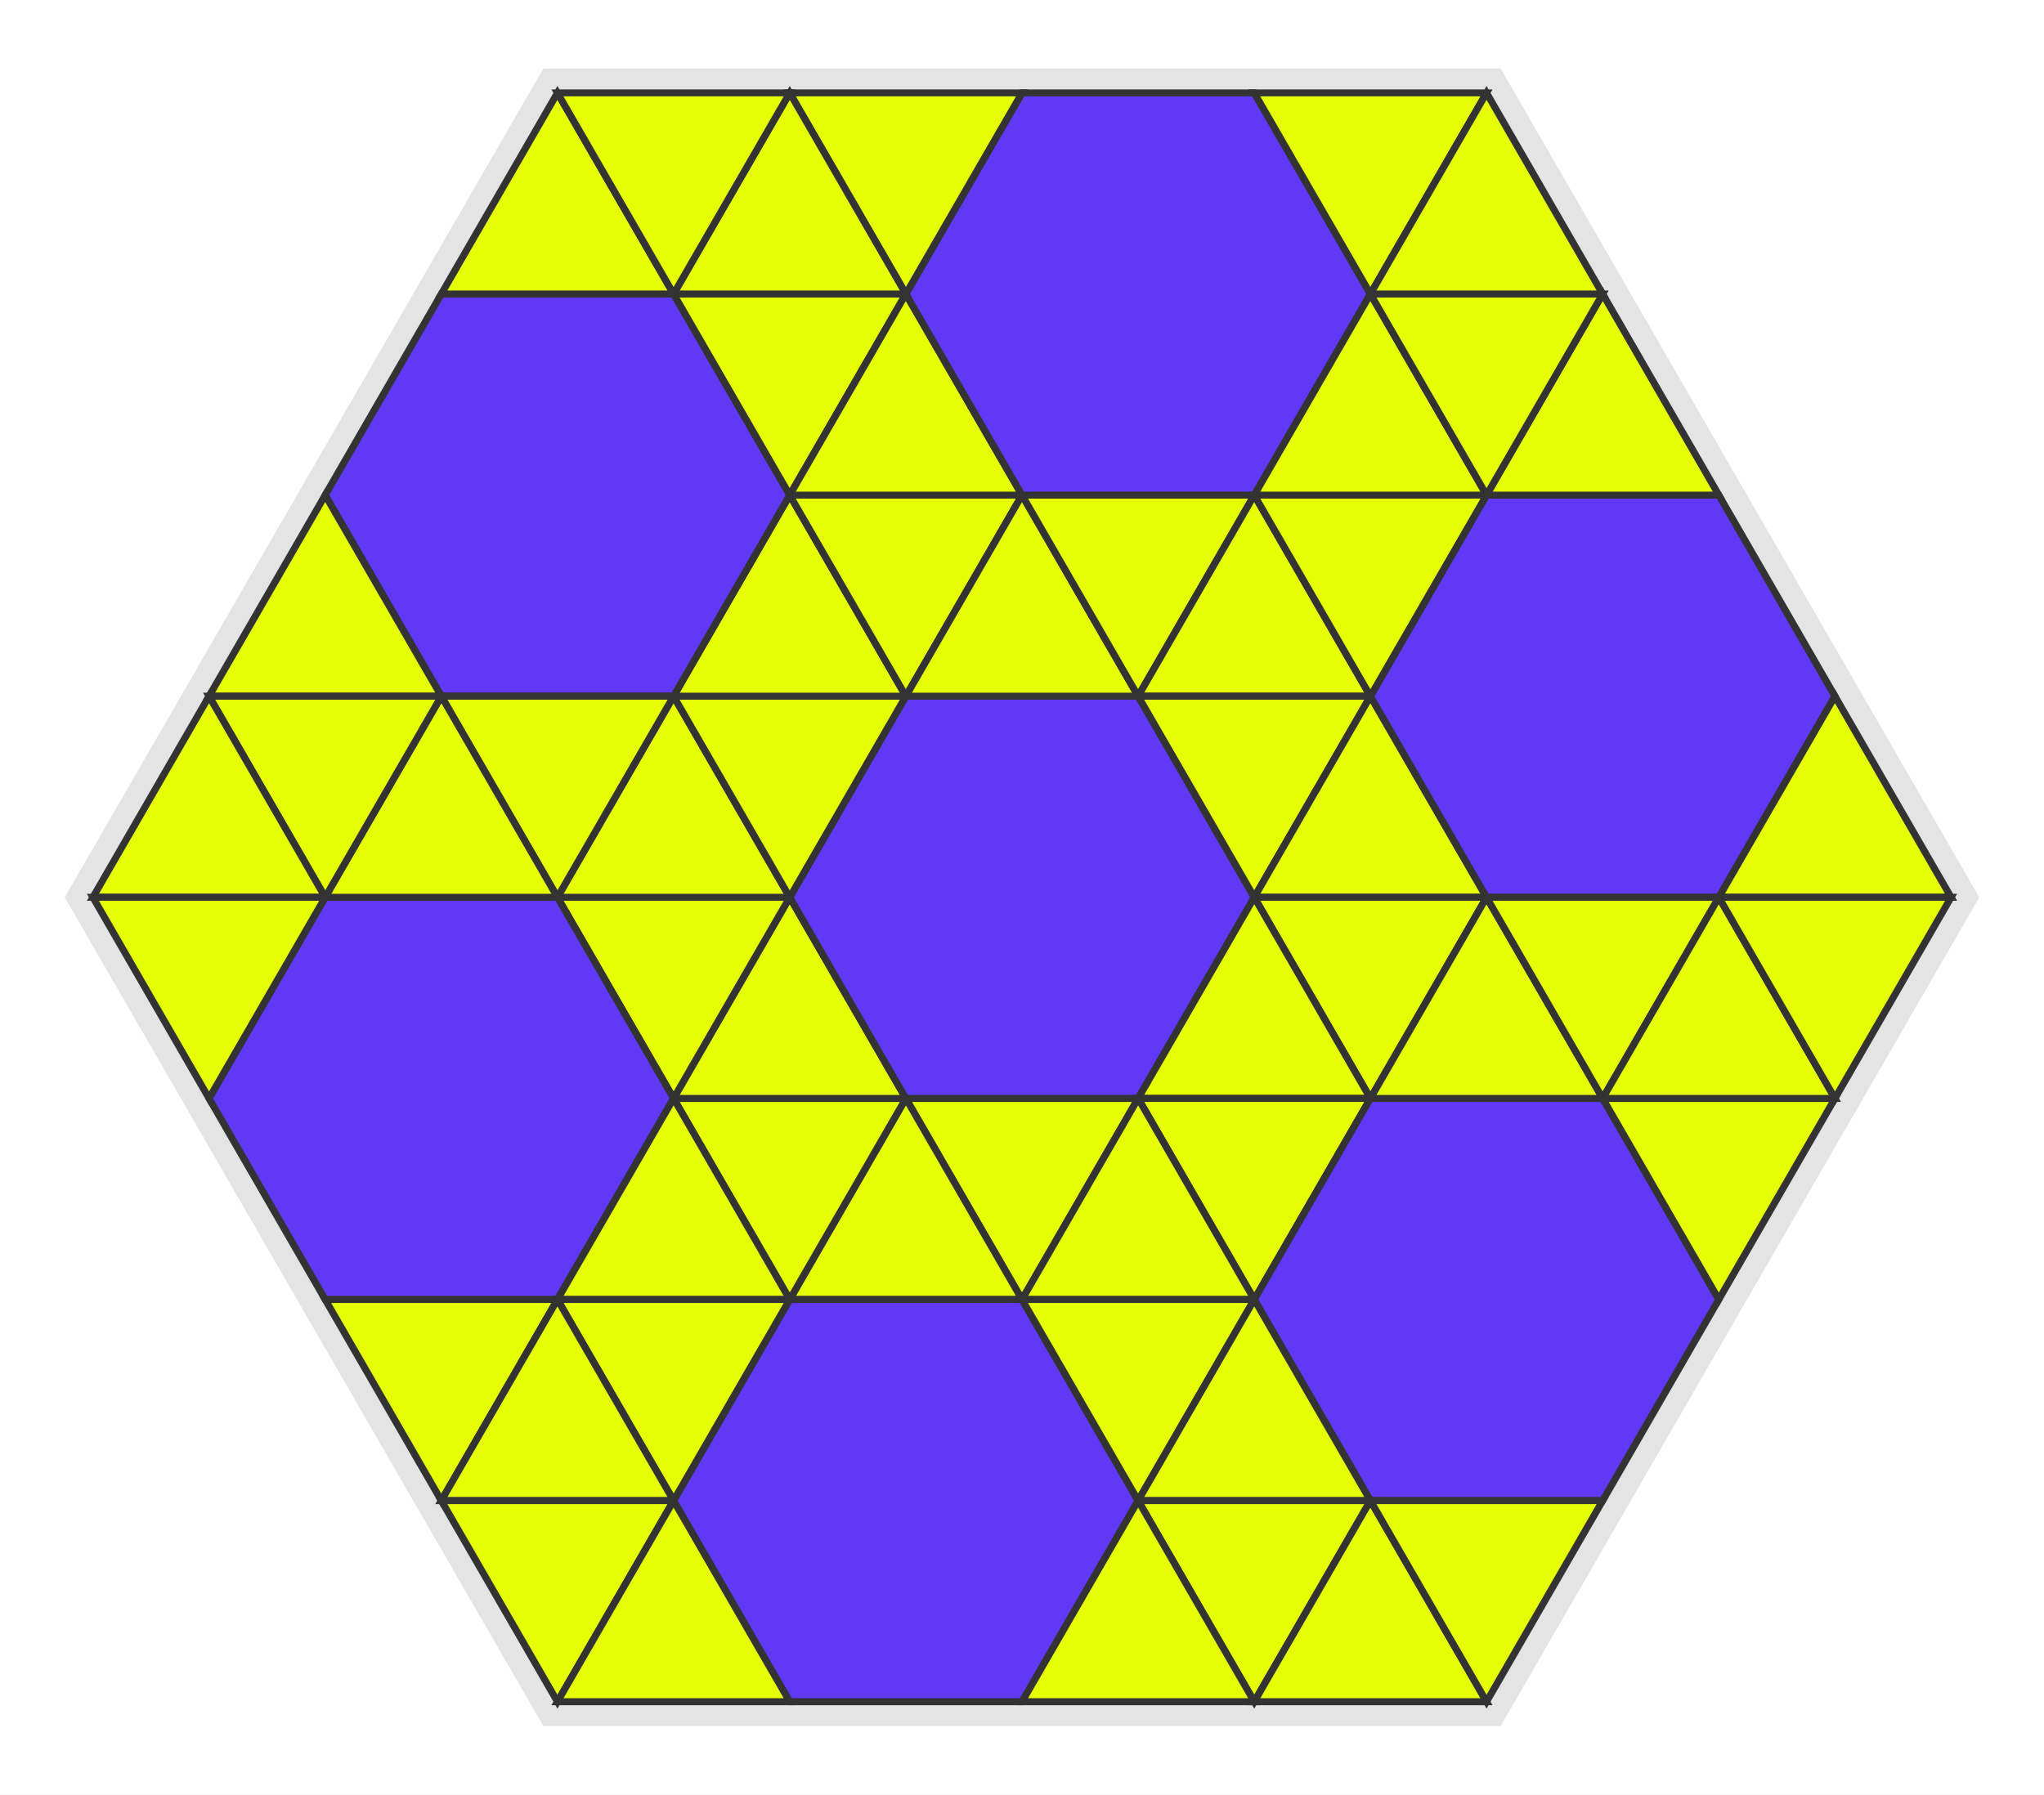
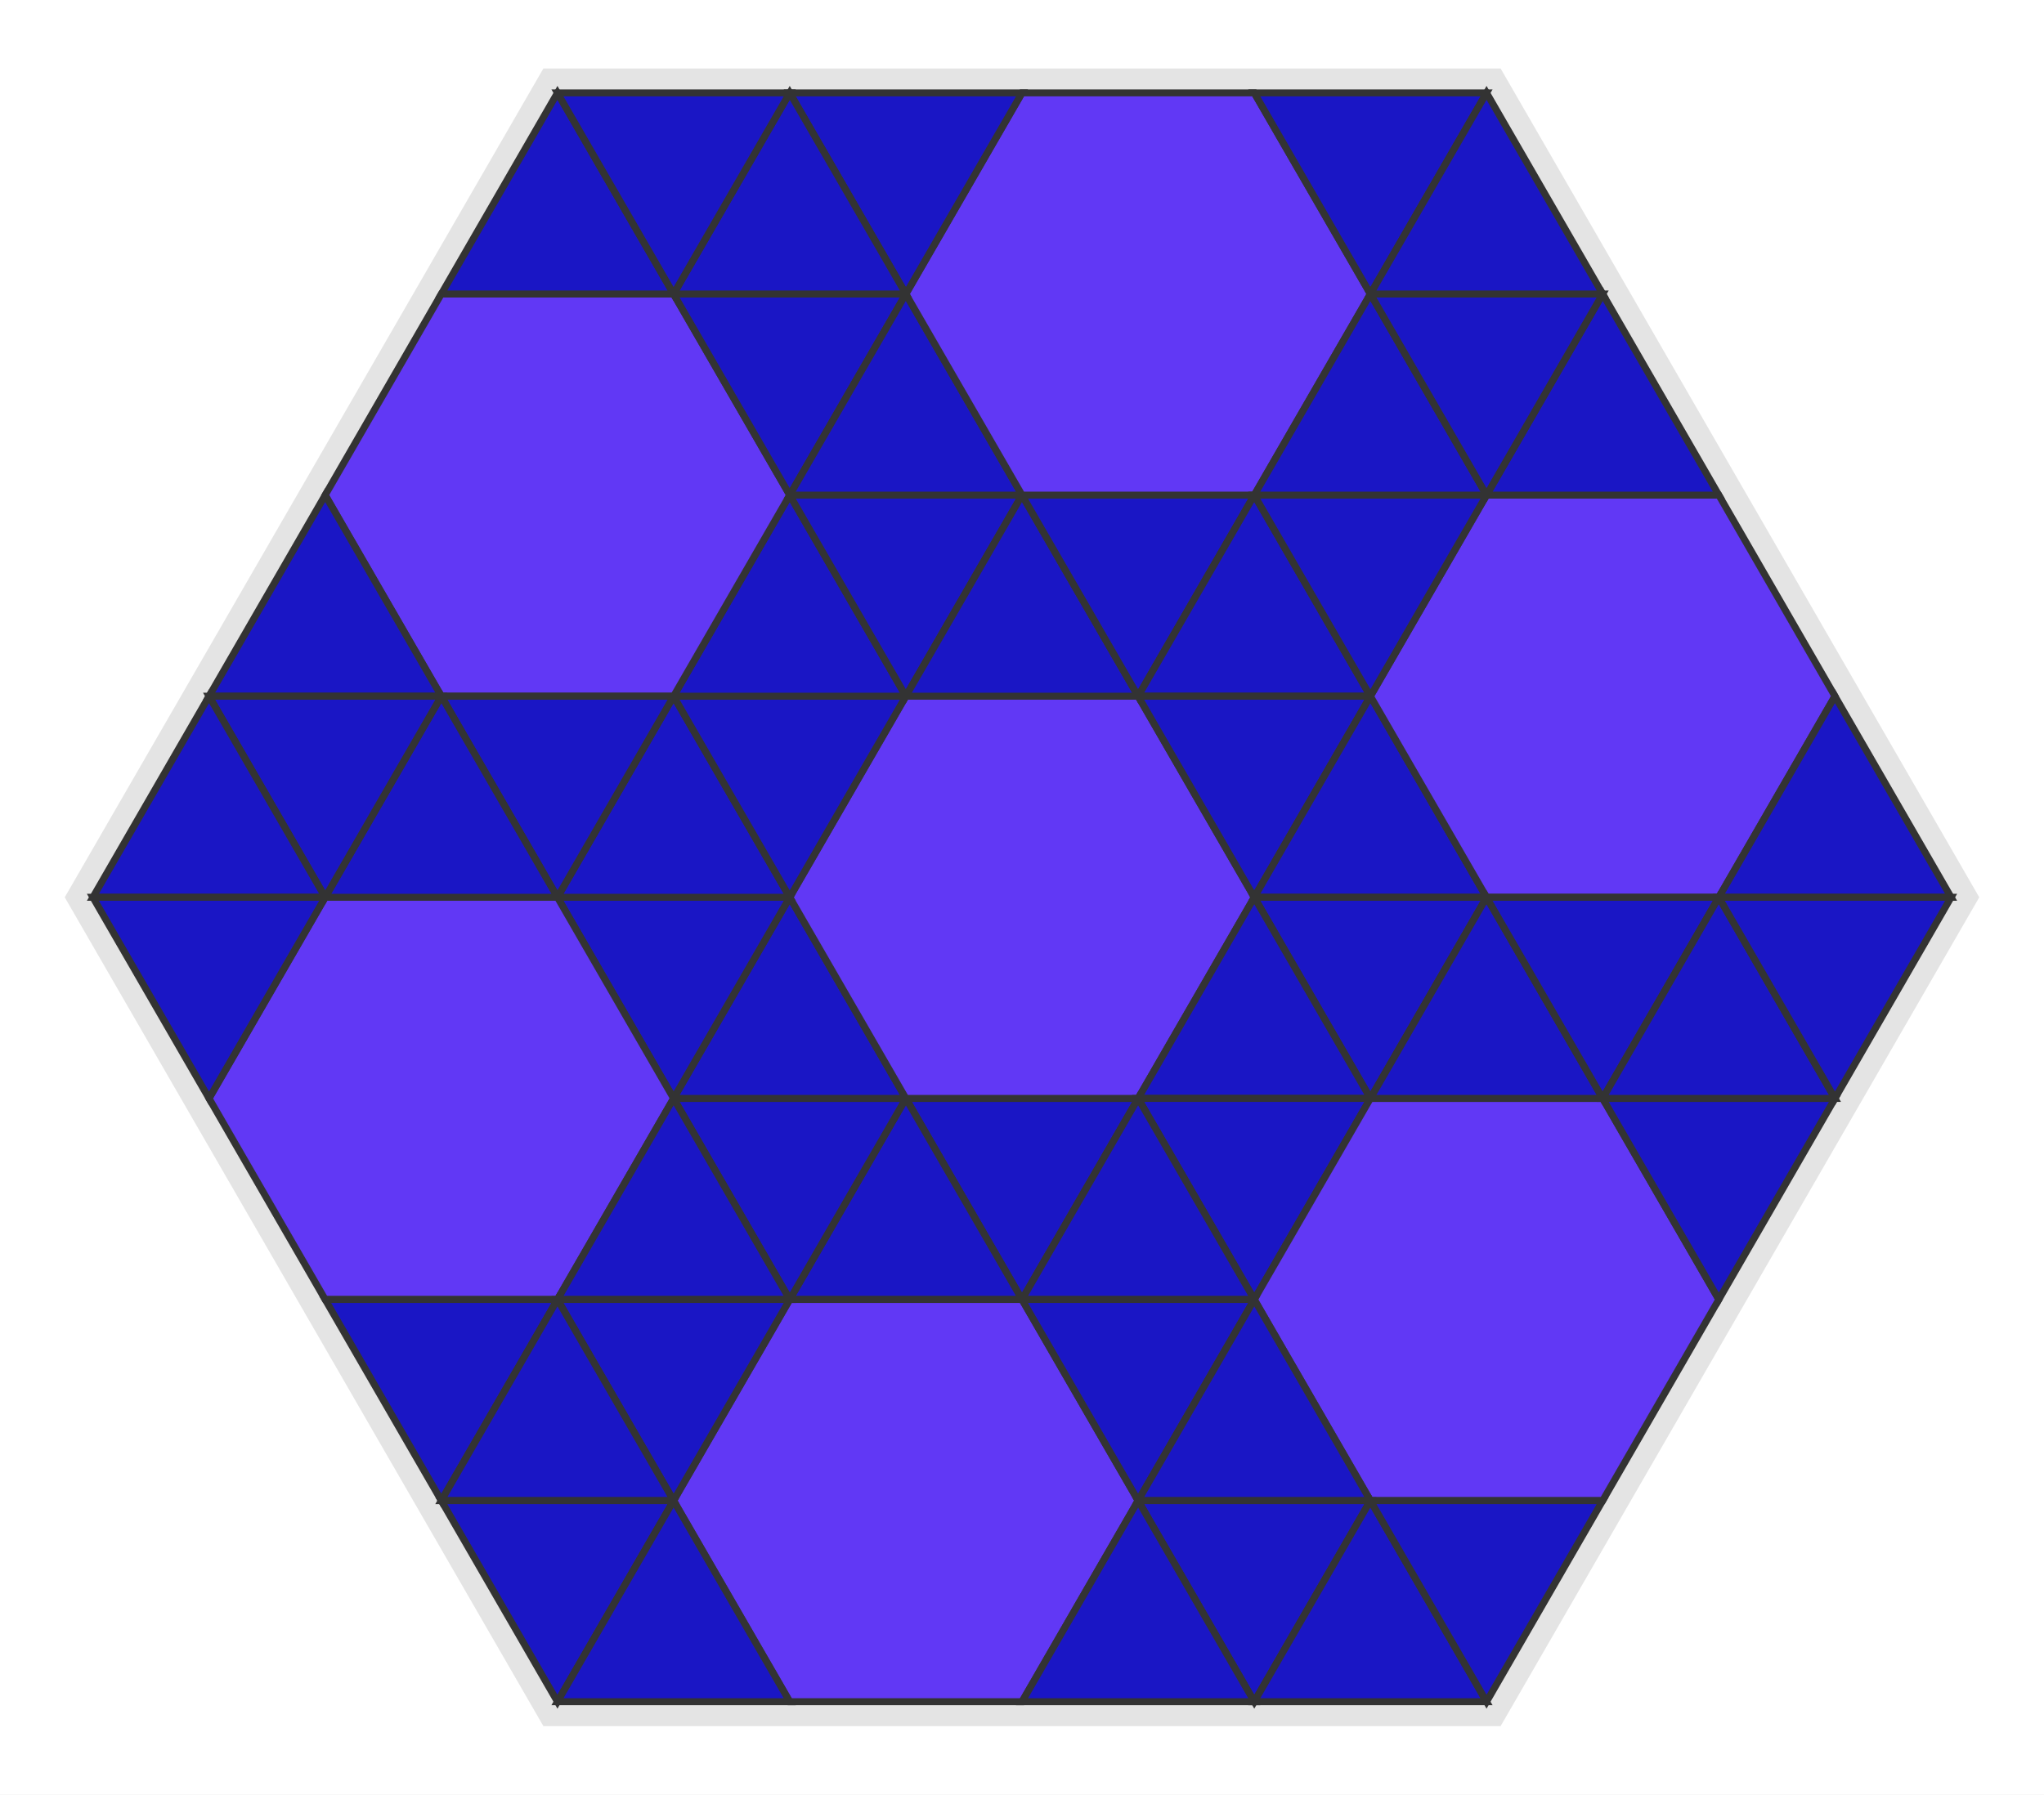
<svg xmlns="http://www.w3.org/2000/svg" width="440" height="386.41" viewBox="0 0 440 386.41">
  <rect width="100%" height="100%" fill="white" />
  <polygon data-nodes="20,21,24,44,26,27,45,46,30,31,47,48,34,35,49,50,38,39,51,52,42,43,53,54" points="95,63.301 70,106.603 45,149.904 20,193.205 45,236.506 70,279.808 95,323.109 120,366.41 170,366.41 220,366.41 270,366.41 320,366.41 345,323.109 370,279.808 395,236.506 420,193.205 395,149.904 370,106.603 345,63.301 320,20 270,20 220,20 170,20 120,20" fill="none" stroke="#e4e4e4" stroke-width="10.5" />
  <g id="tiling-polygons">
-     <polygon data-nodes="1,2,3" points="195,236.506 220,279.808 245,236.506" fill="rgb(229,255,5)" stroke="#333" stroke-width="1.5" />
-     <polygon data-nodes="4,2,1" points="170,279.808 220,279.808 195,236.506" fill="rgb(229,255,5)" stroke="#333" stroke-width="1.5" />
-     <polygon data-nodes="5,4,1" points="145,236.506 170,279.808 195,236.506" fill="rgb(229,255,5)" stroke="#333" stroke-width="1.5" />
-     <polygon data-nodes="6,5,1" points="170,193.205 145,236.506 195,236.506" fill="rgb(229,255,5)" stroke="#333" stroke-width="1.5" />
+     <polygon data-nodes="1,2,3" points="195,236.506 220,279.808 245,236.506" fill="rgb(26,22,197)" stroke="#333" stroke-width="1.5" />
+     <polygon data-nodes="4,2,1" points="170,279.808 220,279.808 195,236.506" fill="rgb(26,22,197)" stroke="#333" stroke-width="1.5" />
+     <polygon data-nodes="5,4,1" points="145,236.506 170,279.808 195,236.506" fill="rgb(26,22,197)" stroke="#333" stroke-width="1.5" />
+     <polygon data-nodes="6,5,1" points="170,193.205 145,236.506 195,236.506" fill="rgb(26,22,197)" stroke="#333" stroke-width="1.5" />
    <polygon data-nodes="3,7,8,9,6,1" points="245,236.506 270,193.205 245,149.904 195,149.904 170,193.205 195,236.506" fill="rgb(97,56,245)" stroke="#333" stroke-width="1.5" />
-     <polygon data-nodes="10,5,6" points="120,193.205 145,236.506 170,193.205" fill="rgb(229,255,5)" stroke="#333" stroke-width="1.5" />
-     <polygon data-nodes="11,10,6" points="145,149.904 120,193.205 170,193.205" fill="rgb(229,255,5)" stroke="#333" stroke-width="1.5" />
-     <polygon data-nodes="9,11,6" points="195,149.904 145,149.904 170,193.205" fill="rgb(229,255,5)" stroke="#333" stroke-width="1.5" />
-     <polygon data-nodes="12,11,9" points="170,106.603 145,149.904 195,149.904" fill="rgb(229,255,5)" stroke="#333" stroke-width="1.5" />
-     <polygon data-nodes="13,12,9" points="220,106.603 170,106.603 195,149.904" fill="rgb(229,255,5)" stroke="#333" stroke-width="1.5" />
-     <polygon data-nodes="8,13,9" points="245,149.904 220,106.603 195,149.904" fill="rgb(229,255,5)" stroke="#333" stroke-width="1.5" />
-     <polygon data-nodes="14,13,8" points="270,106.603 220,106.603 245,149.904" fill="rgb(229,255,5)" stroke="#333" stroke-width="1.5" />
-     <polygon data-nodes="15,14,8" points="295,149.904 270,106.603 245,149.904" fill="rgb(229,255,5)" stroke="#333" stroke-width="1.5" />
-     <polygon data-nodes="7,15,8" points="270,193.205 295,149.904 245,149.904" fill="rgb(229,255,5)" stroke="#333" stroke-width="1.5" />
-     <polygon data-nodes="16,15,7" points="320,193.205 295,149.904 270,193.205" fill="rgb(229,255,5)" stroke="#333" stroke-width="1.5" />
-     <polygon data-nodes="17,16,7" points="295,236.506 320,193.205 270,193.205" fill="rgb(229,255,5)" stroke="#333" stroke-width="1.5" />
-     <polygon data-nodes="3,17,7" points="245,236.506 295,236.506 270,193.205" fill="rgb(229,255,5)" stroke="#333" stroke-width="1.5" />
-     <polygon data-nodes="18,17,3" points="270,279.808 295,236.506 245,236.506" fill="rgb(229,255,5)" stroke="#333" stroke-width="1.5" />
-     <polygon data-nodes="18,3,2" points="270,279.808 245,236.506 220,279.808" fill="rgb(229,255,5)" stroke="#333" stroke-width="1.5" />
+     <polygon data-nodes="10,5,6" points="120,193.205 145,236.506 170,193.205" fill="rgb(26,22,197)" stroke="#333" stroke-width="1.5" />
+     <polygon data-nodes="11,10,6" points="145,149.904 120,193.205 170,193.205" fill="rgb(26,22,197)" stroke="#333" stroke-width="1.5" />
+     <polygon data-nodes="9,11,6" points="195,149.904 145,149.904 170,193.205" fill="rgb(26,22,197)" stroke="#333" stroke-width="1.5" />
+     <polygon data-nodes="12,11,9" points="170,106.603 145,149.904 195,149.904" fill="rgb(26,22,197)" stroke="#333" stroke-width="1.5" />
+     <polygon data-nodes="13,12,9" points="220,106.603 170,106.603 195,149.904" fill="rgb(26,22,197)" stroke="#333" stroke-width="1.5" />
+     <polygon data-nodes="8,13,9" points="245,149.904 220,106.603 195,149.904" fill="rgb(26,22,197)" stroke="#333" stroke-width="1.5" />
+     <polygon data-nodes="14,13,8" points="270,106.603 220,106.603 245,149.904" fill="rgb(26,22,197)" stroke="#333" stroke-width="1.5" />
+     <polygon data-nodes="15,14,8" points="295,149.904 270,106.603 245,149.904" fill="rgb(26,22,197)" stroke="#333" stroke-width="1.5" />
+     <polygon data-nodes="7,15,8" points="270,193.205 295,149.904 245,149.904" fill="rgb(26,22,197)" stroke="#333" stroke-width="1.5" />
+     <polygon data-nodes="16,15,7" points="320,193.205 295,149.904 270,193.205" fill="rgb(26,22,197)" stroke="#333" stroke-width="1.5" />
+     <polygon data-nodes="17,16,7" points="295,236.506 320,193.205 270,193.205" fill="rgb(26,22,197)" stroke="#333" stroke-width="1.5" />
+     <polygon data-nodes="3,17,7" points="245,236.506 295,236.506 270,193.205" fill="rgb(26,22,197)" stroke="#333" stroke-width="1.5" />
+     <polygon data-nodes="18,17,3" points="270,279.808 295,236.506 245,236.506" fill="rgb(26,22,197)" stroke="#333" stroke-width="1.5" />
+     <polygon data-nodes="18,3,2" points="270,279.808 245,236.506 220,279.808" fill="rgb(26,22,197)" stroke="#333" stroke-width="1.5" />
    <polygon data-nodes="19,20,21,22,11,12" points="145,63.301 95,63.301 70,106.603 95,149.904 145,149.904 170,106.603" fill="rgb(97,56,245)" stroke="#333" stroke-width="1.5" />
-     <polygon data-nodes="10,11,22" points="120,193.205 145,149.904 95,149.904" fill="rgb(229,255,5)" stroke="#333" stroke-width="1.5" />
-     <polygon data-nodes="23,19,12" points="195,63.301 145,63.301 170,106.603" fill="rgb(229,255,5)" stroke="#333" stroke-width="1.5" />
-     <polygon data-nodes="13,23,12" points="220,106.603 195,63.301 170,106.603" fill="rgb(229,255,5)" stroke="#333" stroke-width="1.5" />
-     <polygon data-nodes="24,22,21" points="45,149.904 95,149.904 70,106.603" fill="rgb(229,255,5)" stroke="#333" stroke-width="1.5" />
+     <polygon data-nodes="10,11,22" points="120,193.205 145,149.904 95,149.904" fill="rgb(26,22,197)" stroke="#333" stroke-width="1.5" />
+     <polygon data-nodes="23,19,12" points="195,63.301 145,63.301 170,106.603" fill="rgb(26,22,197)" stroke="#333" stroke-width="1.5" />
+     <polygon data-nodes="13,23,12" points="220,106.603 195,63.301 170,106.603" fill="rgb(26,22,197)" stroke="#333" stroke-width="1.5" />
+     <polygon data-nodes="24,22,21" points="45,149.904 95,149.904 70,106.603" fill="rgb(26,22,197)" stroke="#333" stroke-width="1.5" />
    <polygon data-nodes="25,26,27,28,5,10" points="70,193.205 45,236.506 70,279.808 120,279.808 145,236.506 120,193.205" fill="rgb(97,56,245)" stroke="#333" stroke-width="1.5" />
    <polygon data-nodes="29,30,31,32,2,4" points="145,323.109 170,366.41 220,366.41 245,323.109 220,279.808 170,279.808" fill="rgb(97,56,245)" stroke="#333" stroke-width="1.5" />
    <polygon data-nodes="33,34,35,36,17,18" points="295,323.109 345,323.109 370,279.808 345,236.506 295,236.506 270,279.808" fill="rgb(97,56,245)" stroke="#333" stroke-width="1.5" />
    <polygon data-nodes="37,38,39,40,15,16" points="370,193.205 395,149.904 370,106.603 320,106.603 295,149.904 320,193.205" fill="rgb(97,56,245)" stroke="#333" stroke-width="1.5" />
    <polygon data-nodes="41,42,43,23,13,14" points="295,63.301 270,20 220,20 195,63.301 220,106.603 270,106.603" fill="rgb(97,56,245)" stroke="#333" stroke-width="1.5" />
-     <polygon data-nodes="25,10,22" points="70,193.205 120,193.205 95,149.904" fill="rgb(229,255,5)" stroke="#333" stroke-width="1.5" />
-     <polygon data-nodes="25,22,24" points="70,193.205 95,149.904 45,149.904" fill="rgb(229,255,5)" stroke="#333" stroke-width="1.5" />
-     <polygon data-nodes="44,25,24" points="20,193.205 70,193.205 45,149.904" fill="rgb(229,255,5)" stroke="#333" stroke-width="1.5" />
-     <polygon data-nodes="26,25,44" points="45,236.506 70,193.205 20,193.205" fill="rgb(229,255,5)" stroke="#333" stroke-width="1.5" />
-     <polygon data-nodes="45,28,27" points="95,323.109 120,279.808 70,279.808" fill="rgb(229,255,5)" stroke="#333" stroke-width="1.5" />
-     <polygon data-nodes="28,4,5" points="120,279.808 170,279.808 145,236.506" fill="rgb(229,255,5)" stroke="#333" stroke-width="1.5" />
-     <polygon data-nodes="29,4,28" points="145,323.109 170,279.808 120,279.808" fill="rgb(229,255,5)" stroke="#333" stroke-width="1.5" />
-     <polygon data-nodes="45,29,28" points="95,323.109 145,323.109 120,279.808" fill="rgb(229,255,5)" stroke="#333" stroke-width="1.5" />
-     <polygon data-nodes="46,29,45" points="120,366.41 145,323.109 95,323.109" fill="rgb(229,255,5)" stroke="#333" stroke-width="1.5" />
-     <polygon data-nodes="46,30,29" points="120,366.41 170,366.41 145,323.109" fill="rgb(229,255,5)" stroke="#333" stroke-width="1.5" />
-     <polygon data-nodes="18,2,32" points="270,279.808 220,279.808 245,323.109" fill="rgb(229,255,5)" stroke="#333" stroke-width="1.5" />
-     <polygon data-nodes="32,33,18" points="245,323.109 295,323.109 270,279.808" fill="rgb(229,255,5)" stroke="#333" stroke-width="1.5" />
-     <polygon data-nodes="47,33,32" points="270,366.41 295,323.109 245,323.109" fill="rgb(229,255,5)" stroke="#333" stroke-width="1.5" />
-     <polygon data-nodes="31,47,32" points="220,366.41 270,366.41 245,323.109" fill="rgb(229,255,5)" stroke="#333" stroke-width="1.5" />
-     <polygon data-nodes="48,33,47" points="320,366.41 295,323.109 270,366.41" fill="rgb(229,255,5)" stroke="#333" stroke-width="1.5" />
-     <polygon data-nodes="34,33,48" points="345,323.109 295,323.109 320,366.41" fill="rgb(229,255,5)" stroke="#333" stroke-width="1.5" />
-     <polygon data-nodes="49,36,35" points="395,236.506 345,236.506 370,279.808" fill="rgb(229,255,5)" stroke="#333" stroke-width="1.5" />
-     <polygon data-nodes="16,17,36" points="320,193.205 295,236.506 345,236.506" fill="rgb(229,255,5)" stroke="#333" stroke-width="1.5" />
-     <polygon data-nodes="37,16,36" points="370,193.205 320,193.205 345,236.506" fill="rgb(229,255,5)" stroke="#333" stroke-width="1.5" />
-     <polygon data-nodes="37,36,49" points="370,193.205 345,236.506 395,236.506" fill="rgb(229,255,5)" stroke="#333" stroke-width="1.5" />
-     <polygon data-nodes="50,38,37" points="420,193.205 395,149.904 370,193.205" fill="rgb(229,255,5)" stroke="#333" stroke-width="1.5" />
-     <polygon data-nodes="50,37,49" points="420,193.205 370,193.205 395,236.506" fill="rgb(229,255,5)" stroke="#333" stroke-width="1.5" />
-     <polygon data-nodes="51,40,39" points="345,63.301 320,106.603 370,106.603" fill="rgb(229,255,5)" stroke="#333" stroke-width="1.5" />
-     <polygon data-nodes="14,15,40" points="270,106.603 295,149.904 320,106.603" fill="rgb(229,255,5)" stroke="#333" stroke-width="1.5" />
-     <polygon data-nodes="40,41,14" points="320,106.603 295,63.301 270,106.603" fill="rgb(229,255,5)" stroke="#333" stroke-width="1.5" />
-     <polygon data-nodes="52,42,41" points="320,20 270,20 295,63.301" fill="rgb(229,255,5)" stroke="#333" stroke-width="1.5" />
-     <polygon data-nodes="51,41,40" points="345,63.301 295,63.301 320,106.603" fill="rgb(229,255,5)" stroke="#333" stroke-width="1.5" />
-     <polygon data-nodes="51,52,41" points="345,63.301 320,20 295,63.301" fill="rgb(229,255,5)" stroke="#333" stroke-width="1.5" />
-     <polygon data-nodes="53,23,43" points="170,20 195,63.301 220,20" fill="rgb(229,255,5)" stroke="#333" stroke-width="1.5" />
-     <polygon data-nodes="53,19,23" points="170,20 145,63.301 195,63.301" fill="rgb(229,255,5)" stroke="#333" stroke-width="1.5" />
-     <polygon data-nodes="54,20,19" points="120,20 95,63.301 145,63.301" fill="rgb(229,255,5)" stroke="#333" stroke-width="1.5" />
-     <polygon data-nodes="53,54,19" points="170,20 120,20 145,63.301" fill="rgb(229,255,5)" stroke="#333" stroke-width="1.5" />
+     <polygon data-nodes="25,10,22" points="70,193.205 120,193.205 95,149.904" fill="rgb(26,22,197)" stroke="#333" stroke-width="1.5" />
+     <polygon data-nodes="25,22,24" points="70,193.205 95,149.904 45,149.904" fill="rgb(26,22,197)" stroke="#333" stroke-width="1.5" />
+     <polygon data-nodes="44,25,24" points="20,193.205 70,193.205 45,149.904" fill="rgb(26,22,197)" stroke="#333" stroke-width="1.5" />
+     <polygon data-nodes="26,25,44" points="45,236.506 70,193.205 20,193.205" fill="rgb(26,22,197)" stroke="#333" stroke-width="1.5" />
+     <polygon data-nodes="45,28,27" points="95,323.109 120,279.808 70,279.808" fill="rgb(26,22,197)" stroke="#333" stroke-width="1.5" />
+     <polygon data-nodes="28,4,5" points="120,279.808 170,279.808 145,236.506" fill="rgb(26,22,197)" stroke="#333" stroke-width="1.5" />
+     <polygon data-nodes="29,4,28" points="145,323.109 170,279.808 120,279.808" fill="rgb(26,22,197)" stroke="#333" stroke-width="1.5" />
+     <polygon data-nodes="45,29,28" points="95,323.109 145,323.109 120,279.808" fill="rgb(26,22,197)" stroke="#333" stroke-width="1.5" />
+     <polygon data-nodes="46,29,45" points="120,366.41 145,323.109 95,323.109" fill="rgb(26,22,197)" stroke="#333" stroke-width="1.5" />
+     <polygon data-nodes="46,30,29" points="120,366.41 170,366.41 145,323.109" fill="rgb(26,22,197)" stroke="#333" stroke-width="1.5" />
+     <polygon data-nodes="18,2,32" points="270,279.808 220,279.808 245,323.109" fill="rgb(26,22,197)" stroke="#333" stroke-width="1.5" />
+     <polygon data-nodes="32,33,18" points="245,323.109 295,323.109 270,279.808" fill="rgb(26,22,197)" stroke="#333" stroke-width="1.5" />
+     <polygon data-nodes="47,33,32" points="270,366.41 295,323.109 245,323.109" fill="rgb(26,22,197)" stroke="#333" stroke-width="1.5" />
+     <polygon data-nodes="31,47,32" points="220,366.41 270,366.41 245,323.109" fill="rgb(26,22,197)" stroke="#333" stroke-width="1.5" />
+     <polygon data-nodes="48,33,47" points="320,366.41 295,323.109 270,366.41" fill="rgb(26,22,197)" stroke="#333" stroke-width="1.5" />
+     <polygon data-nodes="34,33,48" points="345,323.109 295,323.109 320,366.41" fill="rgb(26,22,197)" stroke="#333" stroke-width="1.5" />
+     <polygon data-nodes="49,36,35" points="395,236.506 345,236.506 370,279.808" fill="rgb(26,22,197)" stroke="#333" stroke-width="1.5" />
+     <polygon data-nodes="16,17,36" points="320,193.205 295,236.506 345,236.506" fill="rgb(26,22,197)" stroke="#333" stroke-width="1.5" />
+     <polygon data-nodes="37,16,36" points="370,193.205 320,193.205 345,236.506" fill="rgb(26,22,197)" stroke="#333" stroke-width="1.5" />
+     <polygon data-nodes="37,36,49" points="370,193.205 345,236.506 395,236.506" fill="rgb(26,22,197)" stroke="#333" stroke-width="1.5" />
+     <polygon data-nodes="50,38,37" points="420,193.205 395,149.904 370,193.205" fill="rgb(26,22,197)" stroke="#333" stroke-width="1.5" />
+     <polygon data-nodes="50,37,49" points="420,193.205 370,193.205 395,236.506" fill="rgb(26,22,197)" stroke="#333" stroke-width="1.5" />
+     <polygon data-nodes="51,40,39" points="345,63.301 320,106.603 370,106.603" fill="rgb(26,22,197)" stroke="#333" stroke-width="1.5" />
+     <polygon data-nodes="14,15,40" points="270,106.603 295,149.904 320,106.603" fill="rgb(26,22,197)" stroke="#333" stroke-width="1.5" />
+     <polygon data-nodes="40,41,14" points="320,106.603 295,63.301 270,106.603" fill="rgb(26,22,197)" stroke="#333" stroke-width="1.5" />
+     <polygon data-nodes="52,42,41" points="320,20 270,20 295,63.301" fill="rgb(26,22,197)" stroke="#333" stroke-width="1.5" />
+     <polygon data-nodes="51,41,40" points="345,63.301 295,63.301 320,106.603" fill="rgb(26,22,197)" stroke="#333" stroke-width="1.5" />
+     <polygon data-nodes="51,52,41" points="345,63.301 320,20 295,63.301" fill="rgb(26,22,197)" stroke="#333" stroke-width="1.5" />
+     <polygon data-nodes="53,23,43" points="170,20 195,63.301 220,20" fill="rgb(26,22,197)" stroke="#333" stroke-width="1.5" />
+     <polygon data-nodes="53,19,23" points="170,20 145,63.301 195,63.301" fill="rgb(26,22,197)" stroke="#333" stroke-width="1.5" />
+     <polygon data-nodes="54,20,19" points="120,20 95,63.301 145,63.301" fill="rgb(26,22,197)" stroke="#333" stroke-width="1.5" />
+     <polygon data-nodes="53,54,19" points="170,20 120,20 145,63.301" fill="rgb(26,22,197)" stroke="#333" stroke-width="1.5" />
  </g>
</svg>
